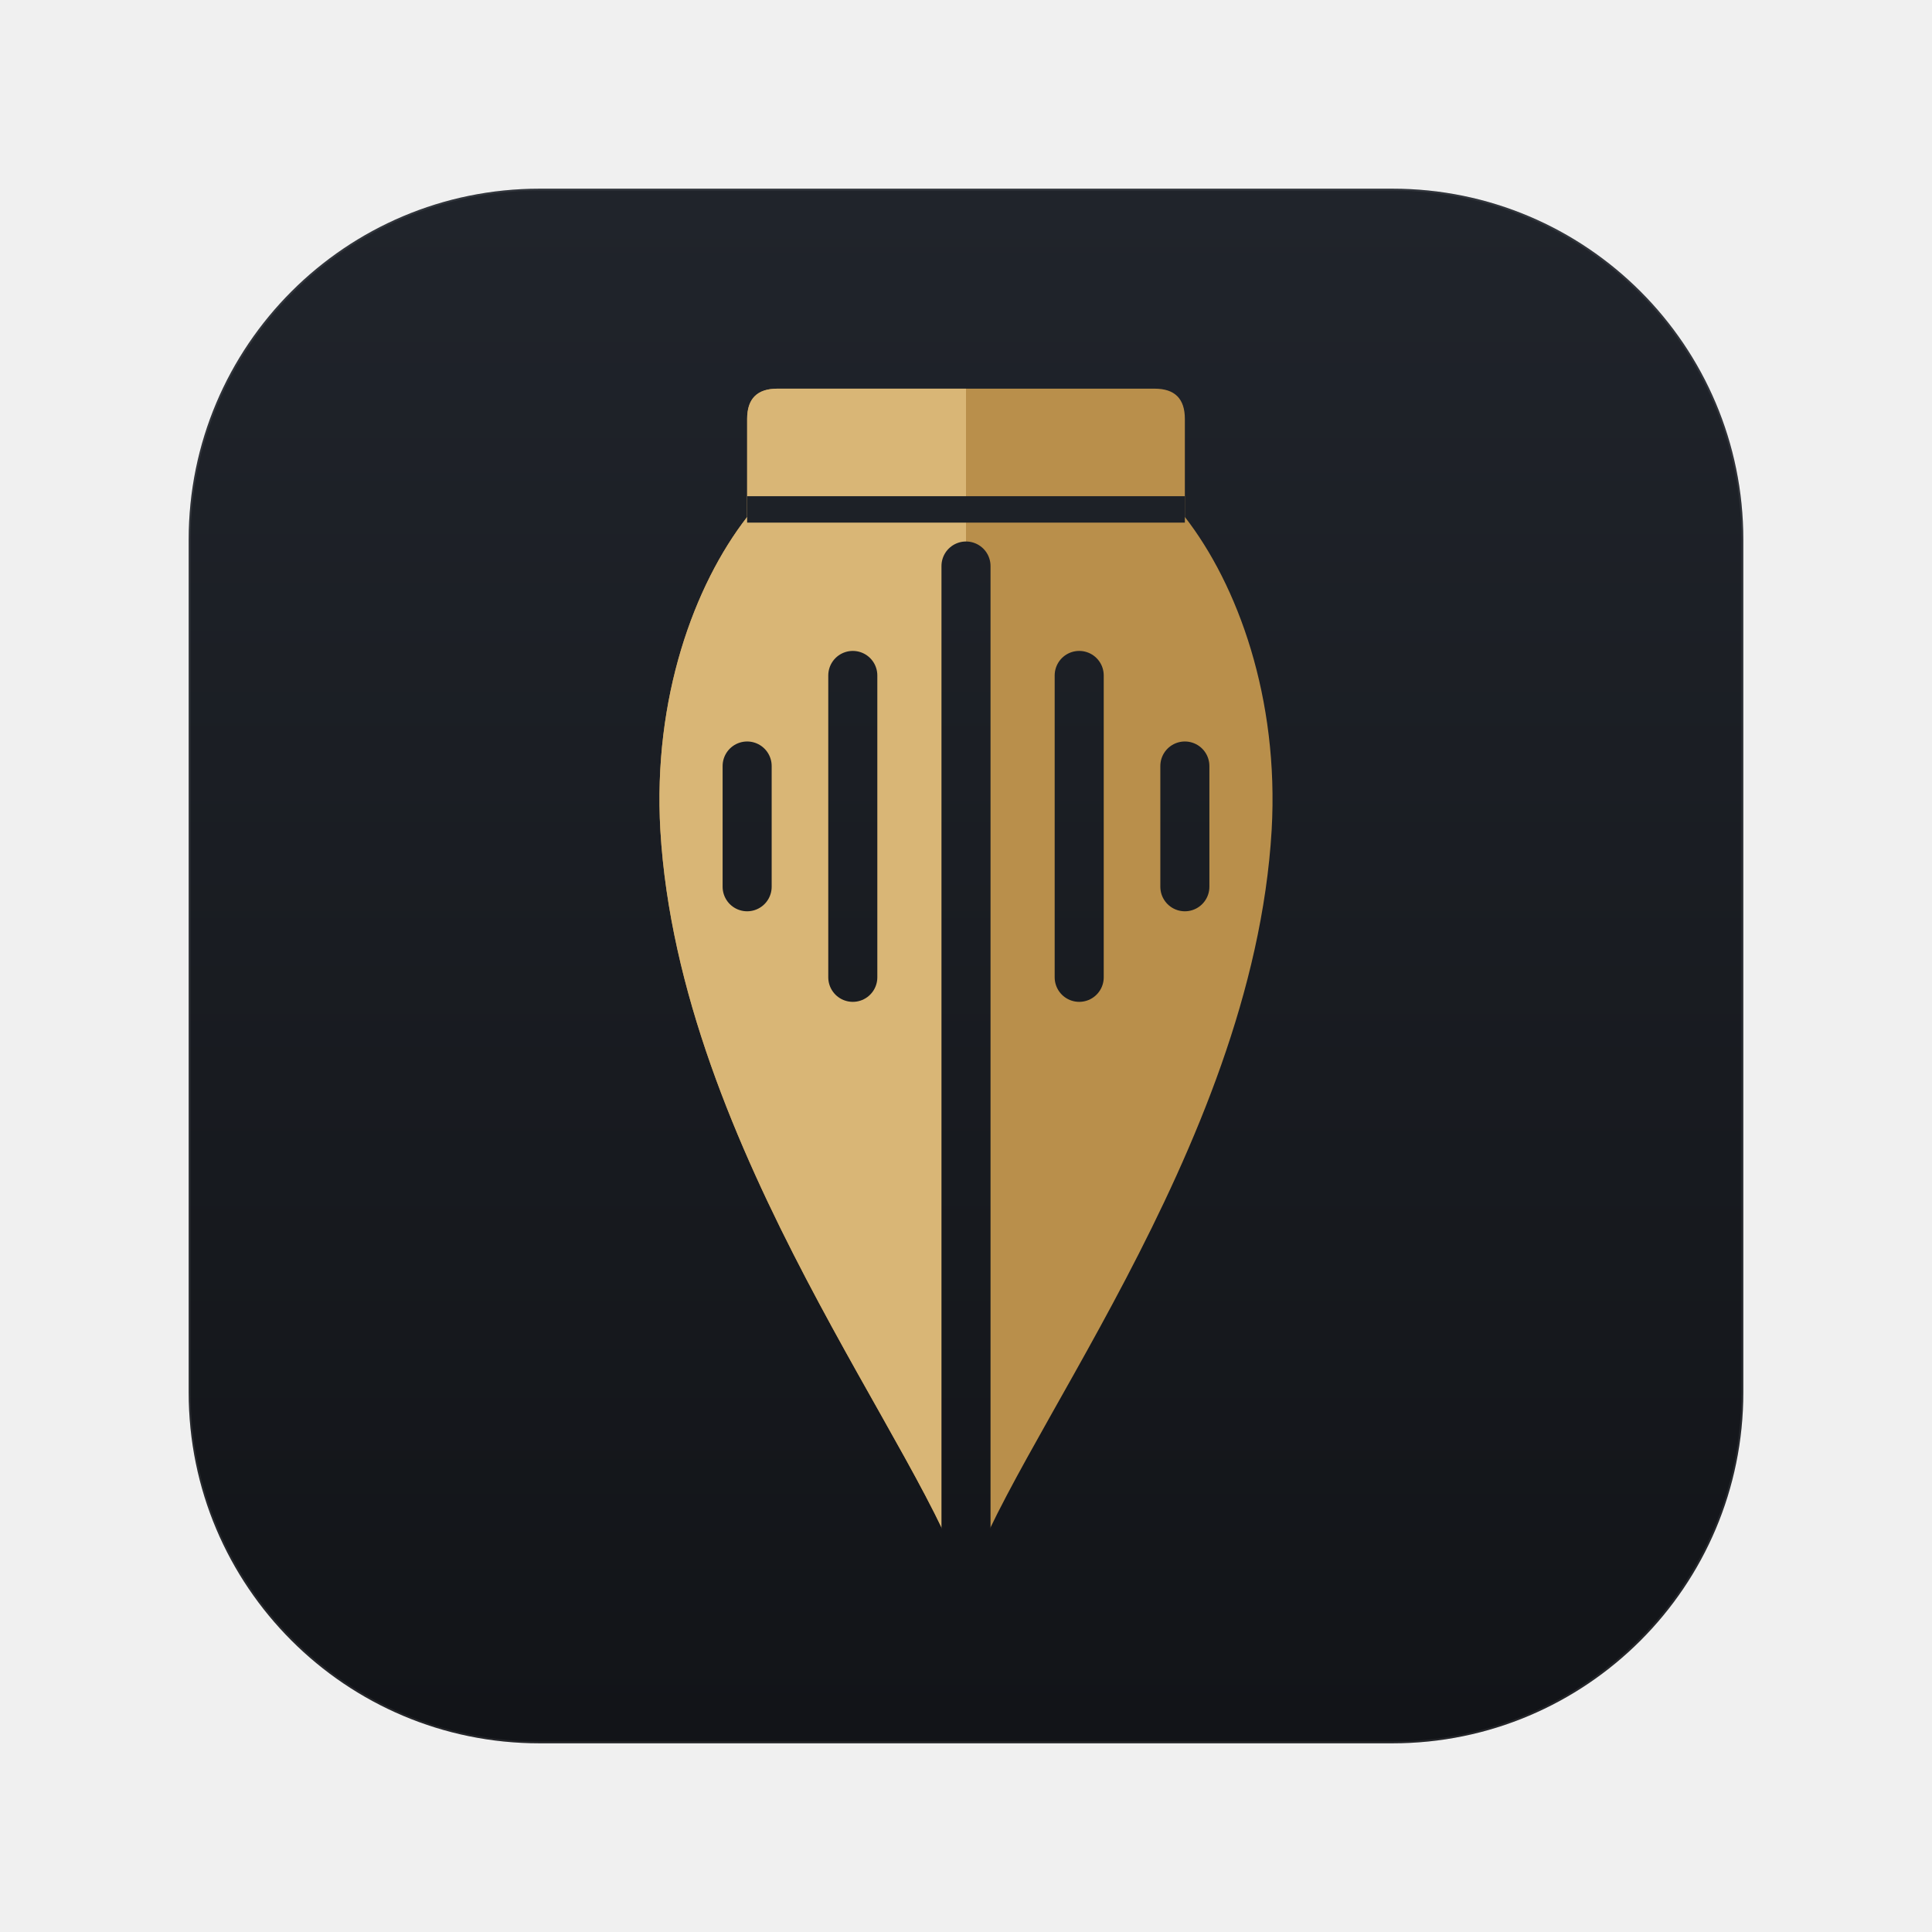
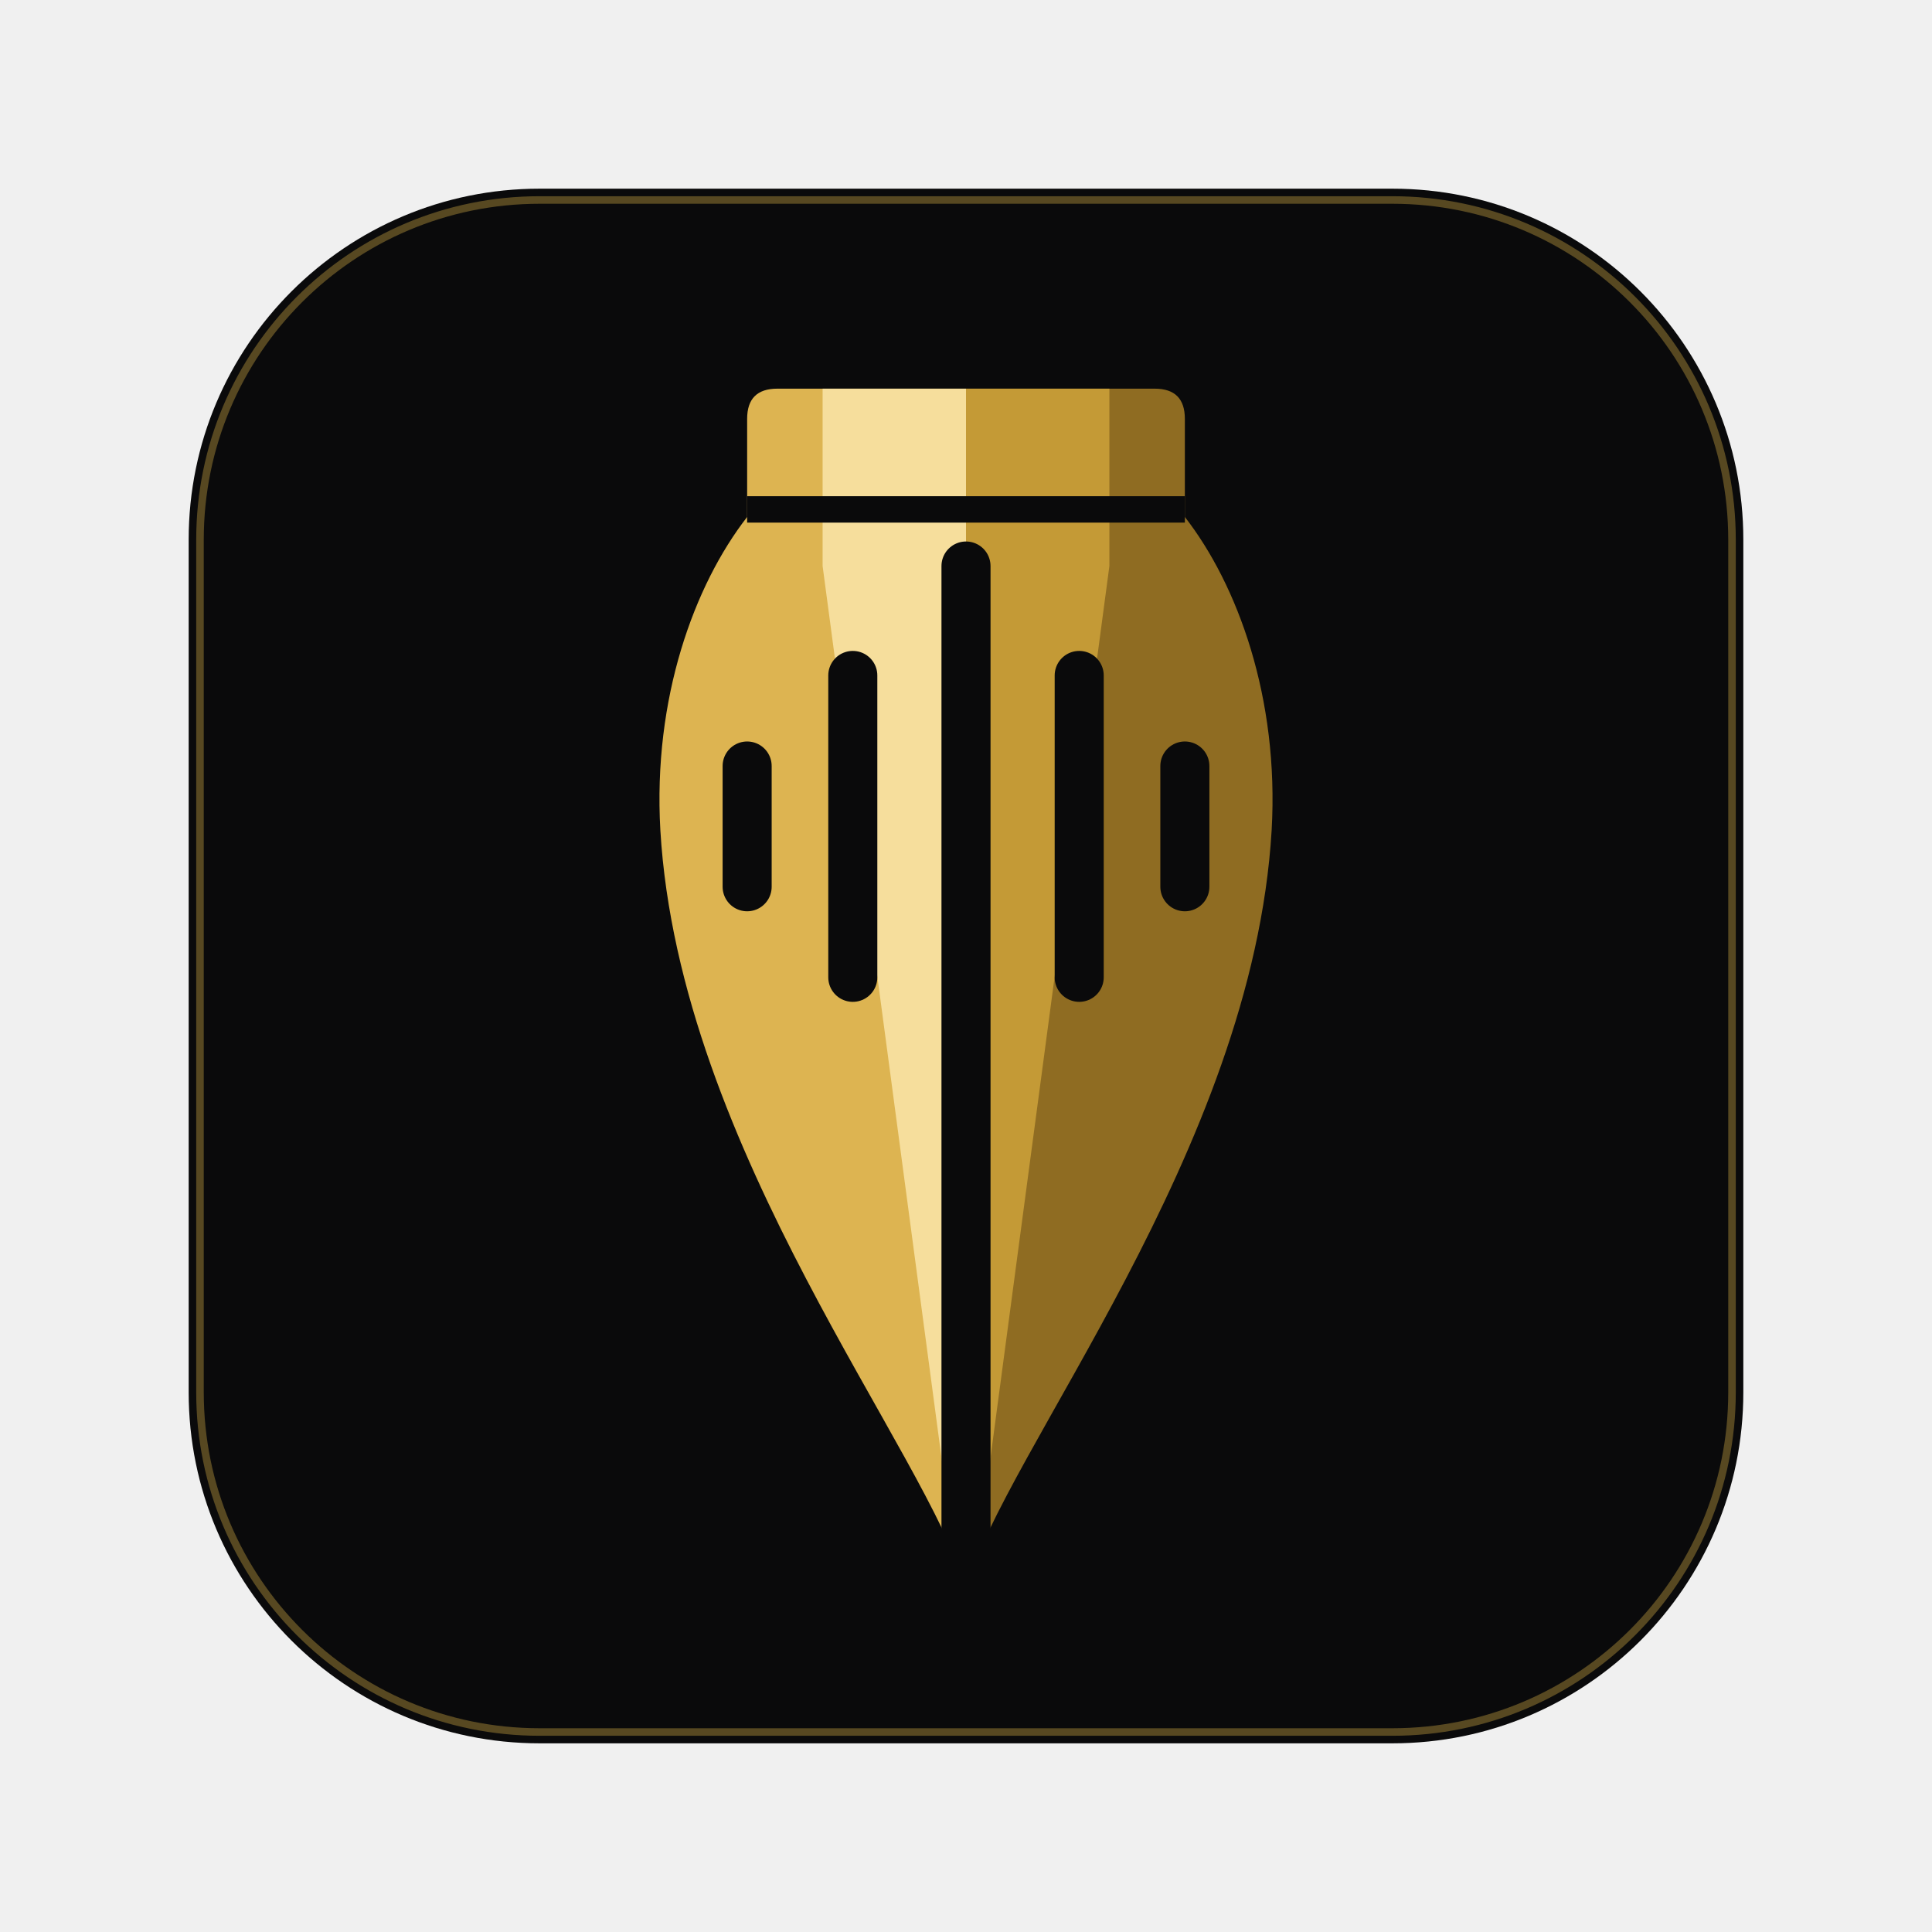
<svg xmlns="http://www.w3.org/2000/svg" width="1024" height="1024" viewBox="0 0 1024 1024">
  <defs>
-     <linearGradient id="bg" x1="0" y1="0" x2="0" y2="1">
-       <stop offset="0" stop-color="#20242B" />
-       <stop offset="1" stop-color="#121418" />
-     </linearGradient>
    <mask id="cut" maskUnits="userSpaceOnUse" x="0" y="0" width="1024" height="1024">
      <rect width="1024" height="1024" fill="#fff" />
      <path d="M512 330 L512 900" stroke="#000" stroke-width="26" stroke-linecap="round" />
      <path d="M452 388 L452 548" stroke="#000" stroke-width="26" stroke-linecap="round" />
      <path d="M572 388 L572 548" stroke="#000" stroke-width="26" stroke-linecap="round" />
      <path d="M396 436 L396 500" stroke="#000" stroke-width="26" stroke-linecap="round" />
      <path d="M628 436 L628 500" stroke="#000" stroke-width="26" stroke-linecap="round" />
      <path d="M396 300 L628 300" stroke="#000" stroke-width="14" />
    </mask>
+     <clipPath id="nib">
+       <path d="M512 872 C492 800 360 640 350 470 C346 400 368 340 396 304 L396 252 Q396 236 412 236 L612 236 Q628 236 628 252 L628 304 C656 340 678 400 674 470 C664 640 532 800 512 872 Z" />
+     </clipPath>
  </defs>
-   <rect x="100" y="100" width="824" height="824" rx="186" fill="url(#bg)" />
-   <rect x="100.5" y="100.5" width="823" height="823" rx="185.5" fill="none" stroke="#FFFFFF" stroke-opacity="0.08" />
+   <rect x="100" y="100" width="824" height="824" rx="186" fill="#0A0A0B" />
+   <rect x="106" y="106" width="812" height="812" rx="180" fill="none" stroke="#D6AE45" stroke-opacity="0.38" stroke-width="4" />
  <g transform="translate(0 -30)" mask="url(#cut)">
-     <path d="M512 872 C492 800 360 640 350 470 C346 400 368 340 396 304 L396 252 Q396 236 412 236 L612 236 Q628 236 628 252 L628 304 C656 340 678 400 674 470 C664 640 532 800 512 872 Z" fill="#B98F4B" />
-     <path d="M512 872 C492 800 360 640 350 470 C346 400 368 340 396 304 L396 252 Q396 236 412 236 L512 236 Z" fill="#D9B676" />
+     <g clip-path="url(#nib)">
+       <rect x="512" y="200" width="200" height="700" fill="#8F6C22" />
+       <rect x="312" y="200" width="200" height="700" fill="#DDB451" />
+       <polygon points="512,200 436,200 436,330 512,900" fill="#F6DE9C" />
+       <polygon points="512,200 588,200 588,330 512,900" fill="#C49A36" />
+     </g>
  </g>
</svg>
